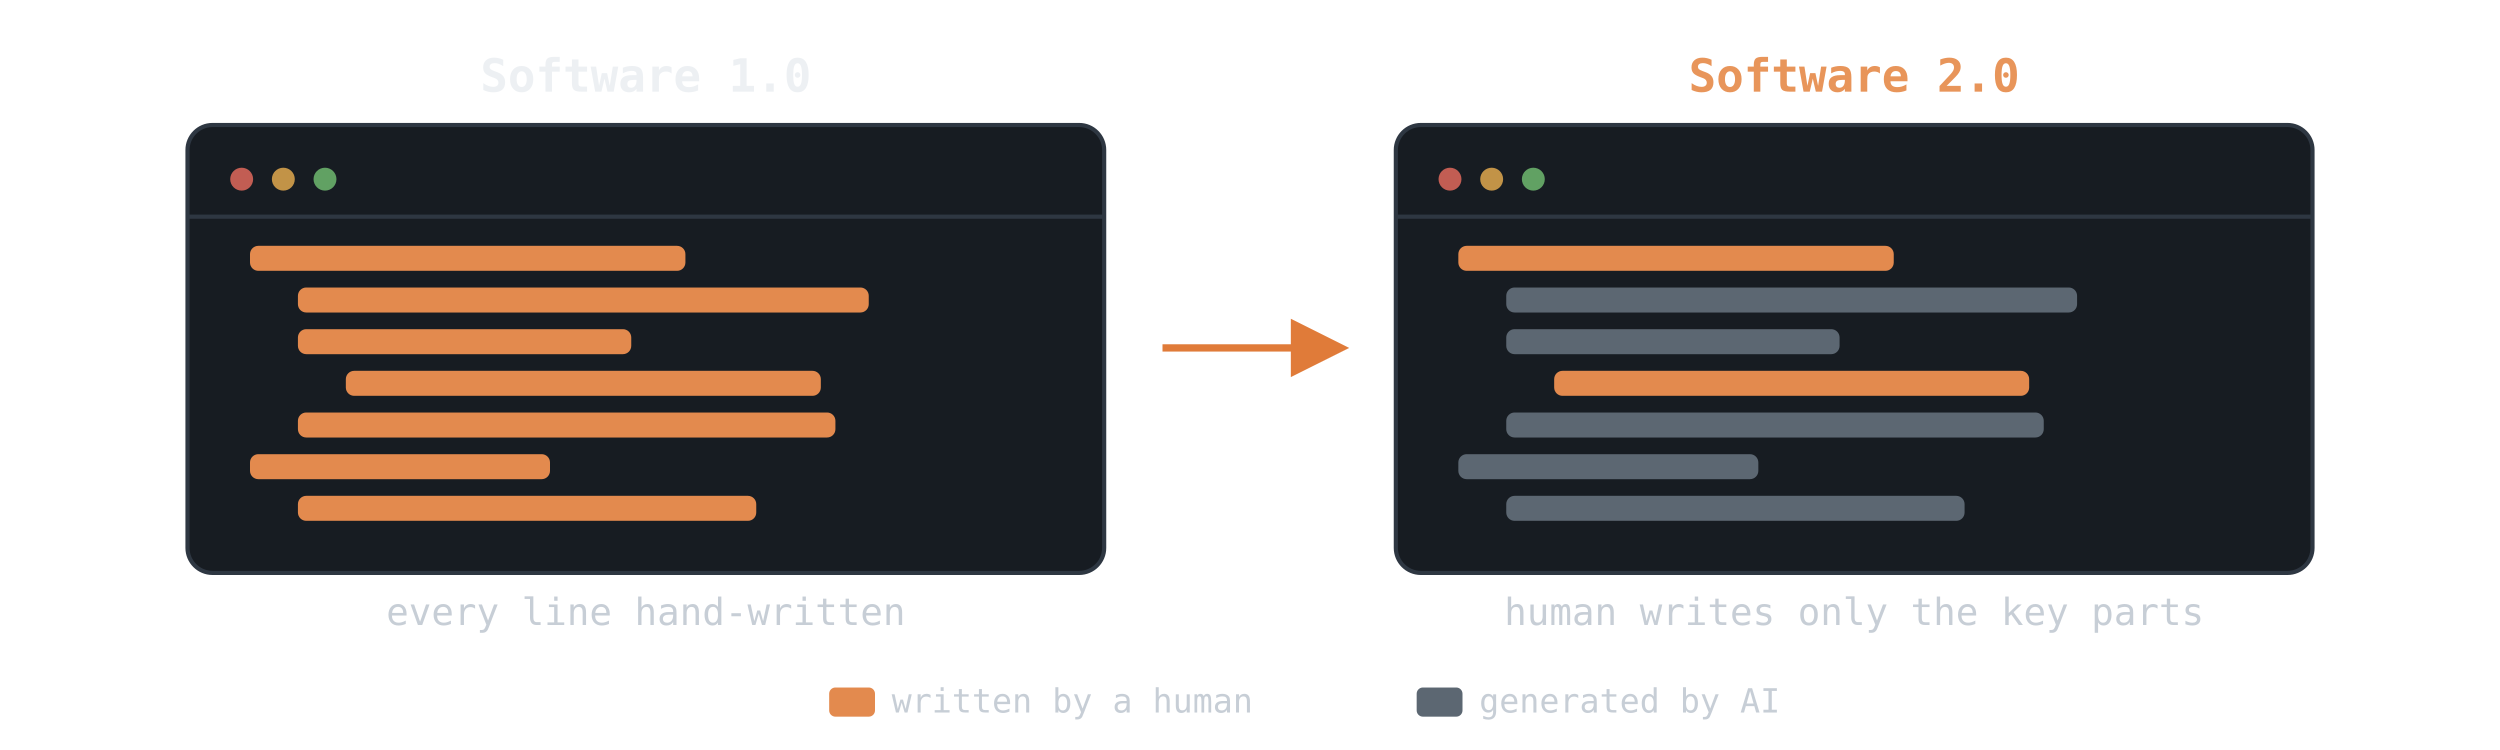
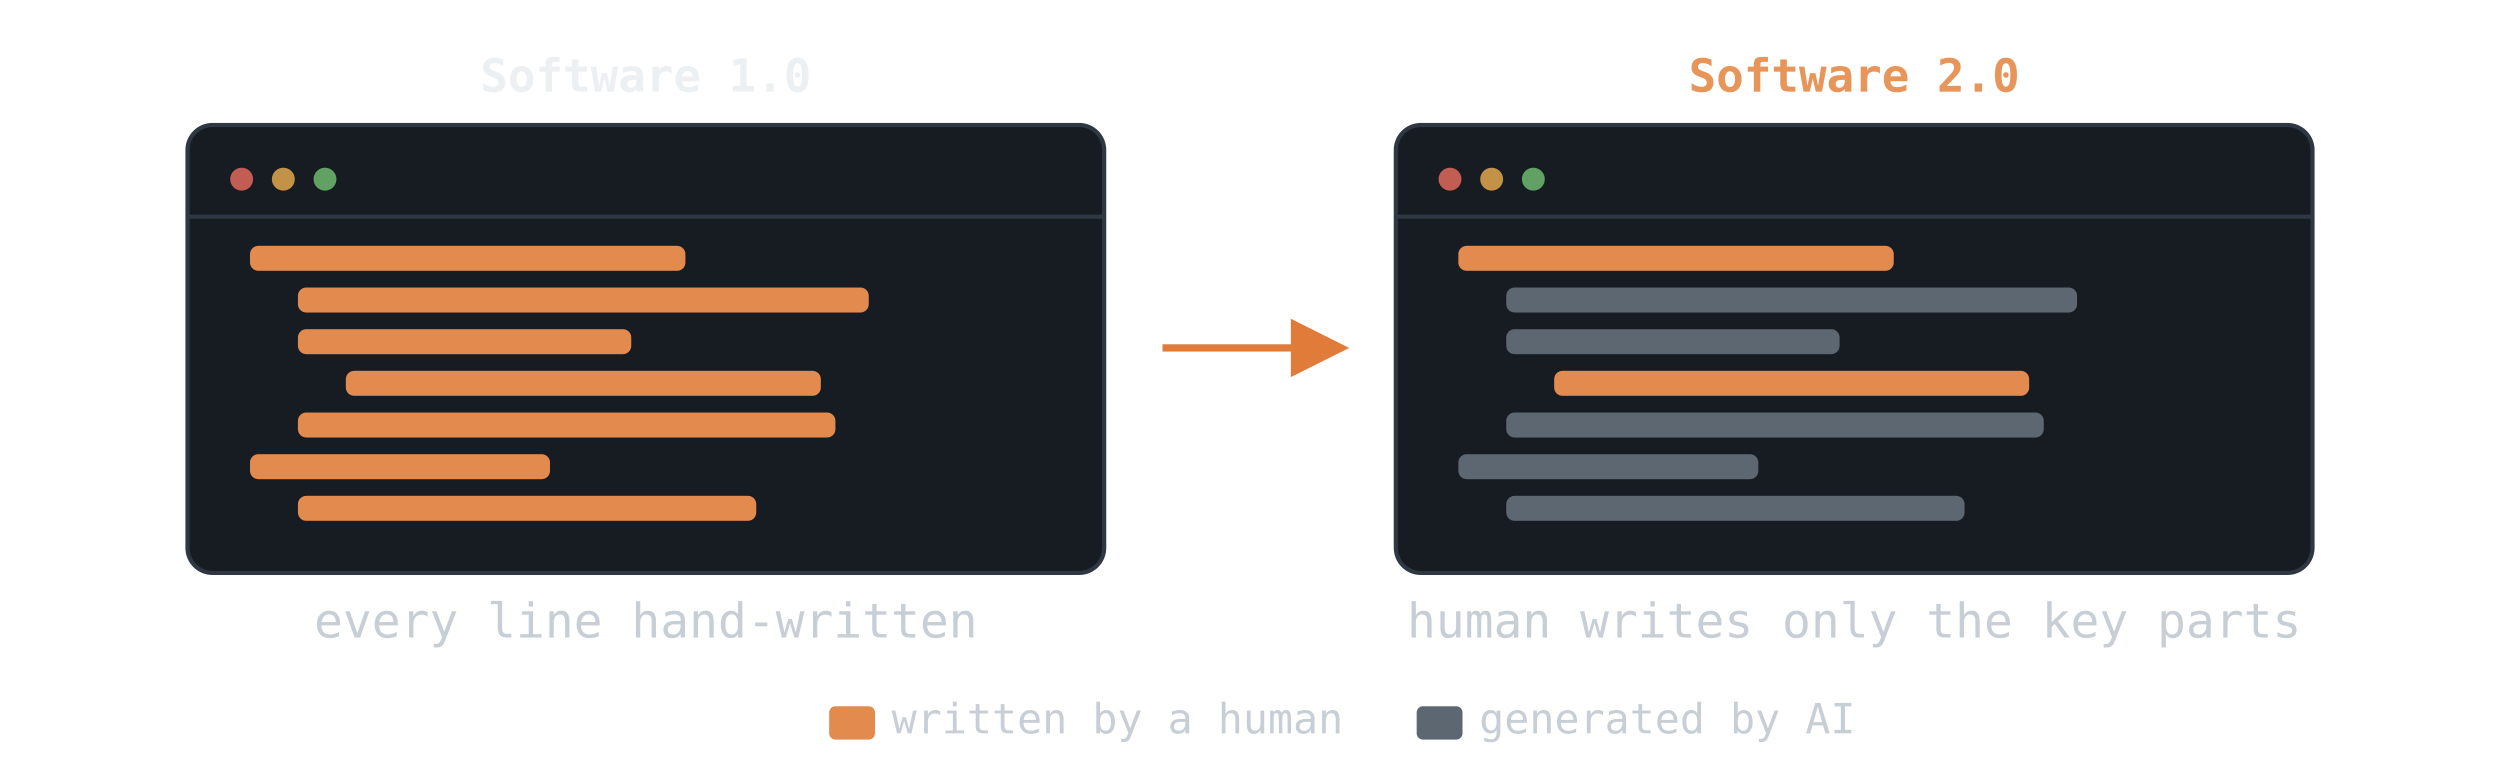
- <svg xmlns="http://www.w3.org/2000/svg" viewBox="0 0 1200 360" font-family="'JetBrains Mono', ui-monospace, Menlo, Consolas, monospace">
+ <svg xmlns="http://www.w3.org/2000/svg" viewBox="0 0 1200 368" font-family="'JetBrains Mono', ui-monospace, Menlo, Consolas, monospace">
  <defs>
    <marker id="nb-ar" viewBox="0 0 10 10" refX="8" refY="5" markerWidth="8" markerHeight="8" orient="auto-start-reverse">
      <path d="M0 0L10 5L0 10z" fill="#E07B39" />
    </marker>
  </defs>
  <text x="310" y="44" text-anchor="middle" fill="#EDF0F3" font-size="22" font-weight="700">Software 1.0</text>
  <rect x="90" y="60" width="440" height="215" rx="12" fill="#171C22" stroke="#2E3742" stroke-width="2" />
  <circle cx="116" cy="86" r="5.5" fill="#E0685C" opacity="0.85" />
  <circle cx="136" cy="86" r="5.5" fill="#E0A84E" opacity="0.85" />
  <circle cx="156" cy="86" r="5.5" fill="#6FB86F" opacity="0.85" />
  <line x1="90" y1="104" x2="530" y2="104" stroke="#2E3742" stroke-width="2" />
  <rect x="120" y="118" width="209" height="12" rx="4" fill="#E38A4E" />
  <rect x="143" y="138" width="274" height="12" rx="4" fill="#E38A4E" />
  <rect x="143" y="158" width="160" height="12" rx="4" fill="#E38A4E" />
  <rect x="166" y="178" width="228" height="12" rx="4" fill="#E38A4E" />
  <rect x="143" y="198" width="258" height="12" rx="4" fill="#E38A4E" />
  <rect x="120" y="218" width="144" height="12" rx="4" fill="#E38A4E" />
  <rect x="143" y="238" width="220" height="12" rx="4" fill="#E38A4E" />
-   <text x="310" y="300" text-anchor="middle" fill="#C7CED6" font-size="18">every line hand-written</text>
+   <text x="310" y="306" text-anchor="middle" fill="#C7CED6" font-size="23">every line hand-written</text>
  <line x1="558" y1="167" x2="642" y2="167" stroke="#E07B39" stroke-width="3.5" marker-end="url(#nb-ar)" />
  <text x="890" y="44" text-anchor="middle" fill="#E8955A" font-size="22" font-weight="700">Software 2.0</text>
  <rect x="670" y="60" width="440" height="215" rx="12" fill="#171C22" stroke="#2E3742" stroke-width="2" />
  <circle cx="696" cy="86" r="5.5" fill="#E0685C" opacity="0.85" />
  <circle cx="716" cy="86" r="5.5" fill="#E0A84E" opacity="0.85" />
  <circle cx="736" cy="86" r="5.5" fill="#6FB86F" opacity="0.85" />
  <line x1="670" y1="104" x2="1110" y2="104" stroke="#2E3742" stroke-width="2" />
  <rect x="700" y="118" width="209" height="12" rx="4" fill="#E38A4E" />
  <rect x="723" y="138" width="274" height="12" rx="4" fill="#5C6772" />
  <rect x="723" y="158" width="160" height="12" rx="4" fill="#5C6772" />
  <rect x="746" y="178" width="228" height="12" rx="4" fill="#E38A4E" />
  <rect x="723" y="198" width="258" height="12" rx="4" fill="#5C6772" />
  <rect x="700" y="218" width="144" height="12" rx="4" fill="#5C6772" />
  <rect x="723" y="238" width="220" height="12" rx="4" fill="#5C6772" />
-   <text x="890" y="300" text-anchor="middle" fill="#C7CED6" font-size="18">human writes only the key parts</text>
-   <rect x="398" y="330" width="22" height="14" rx="3" fill="#E38A4E" />
-   <text x="428" y="342" fill="#C7CED6" font-size="16">written by a human</text>
-   <rect x="680" y="330" width="22" height="14" rx="3" fill="#5C6772" />
-   <text x="710" y="342" fill="#C7CED6" font-size="16">generated by AI</text>
+   <text x="890" y="306" text-anchor="middle" fill="#C7CED6" font-size="23">human writes only the key parts</text>
+   <rect x="398" y="339" width="22" height="16" rx="3" fill="#E38A4E" />
+   <text x="428" y="352" fill="#C7CED6" font-size="20">written by a human</text>
+   <rect x="680" y="339" width="22" height="16" rx="3" fill="#5C6772" />
+   <text x="710" y="352" fill="#C7CED6" font-size="20">generated by AI</text>
</svg>
